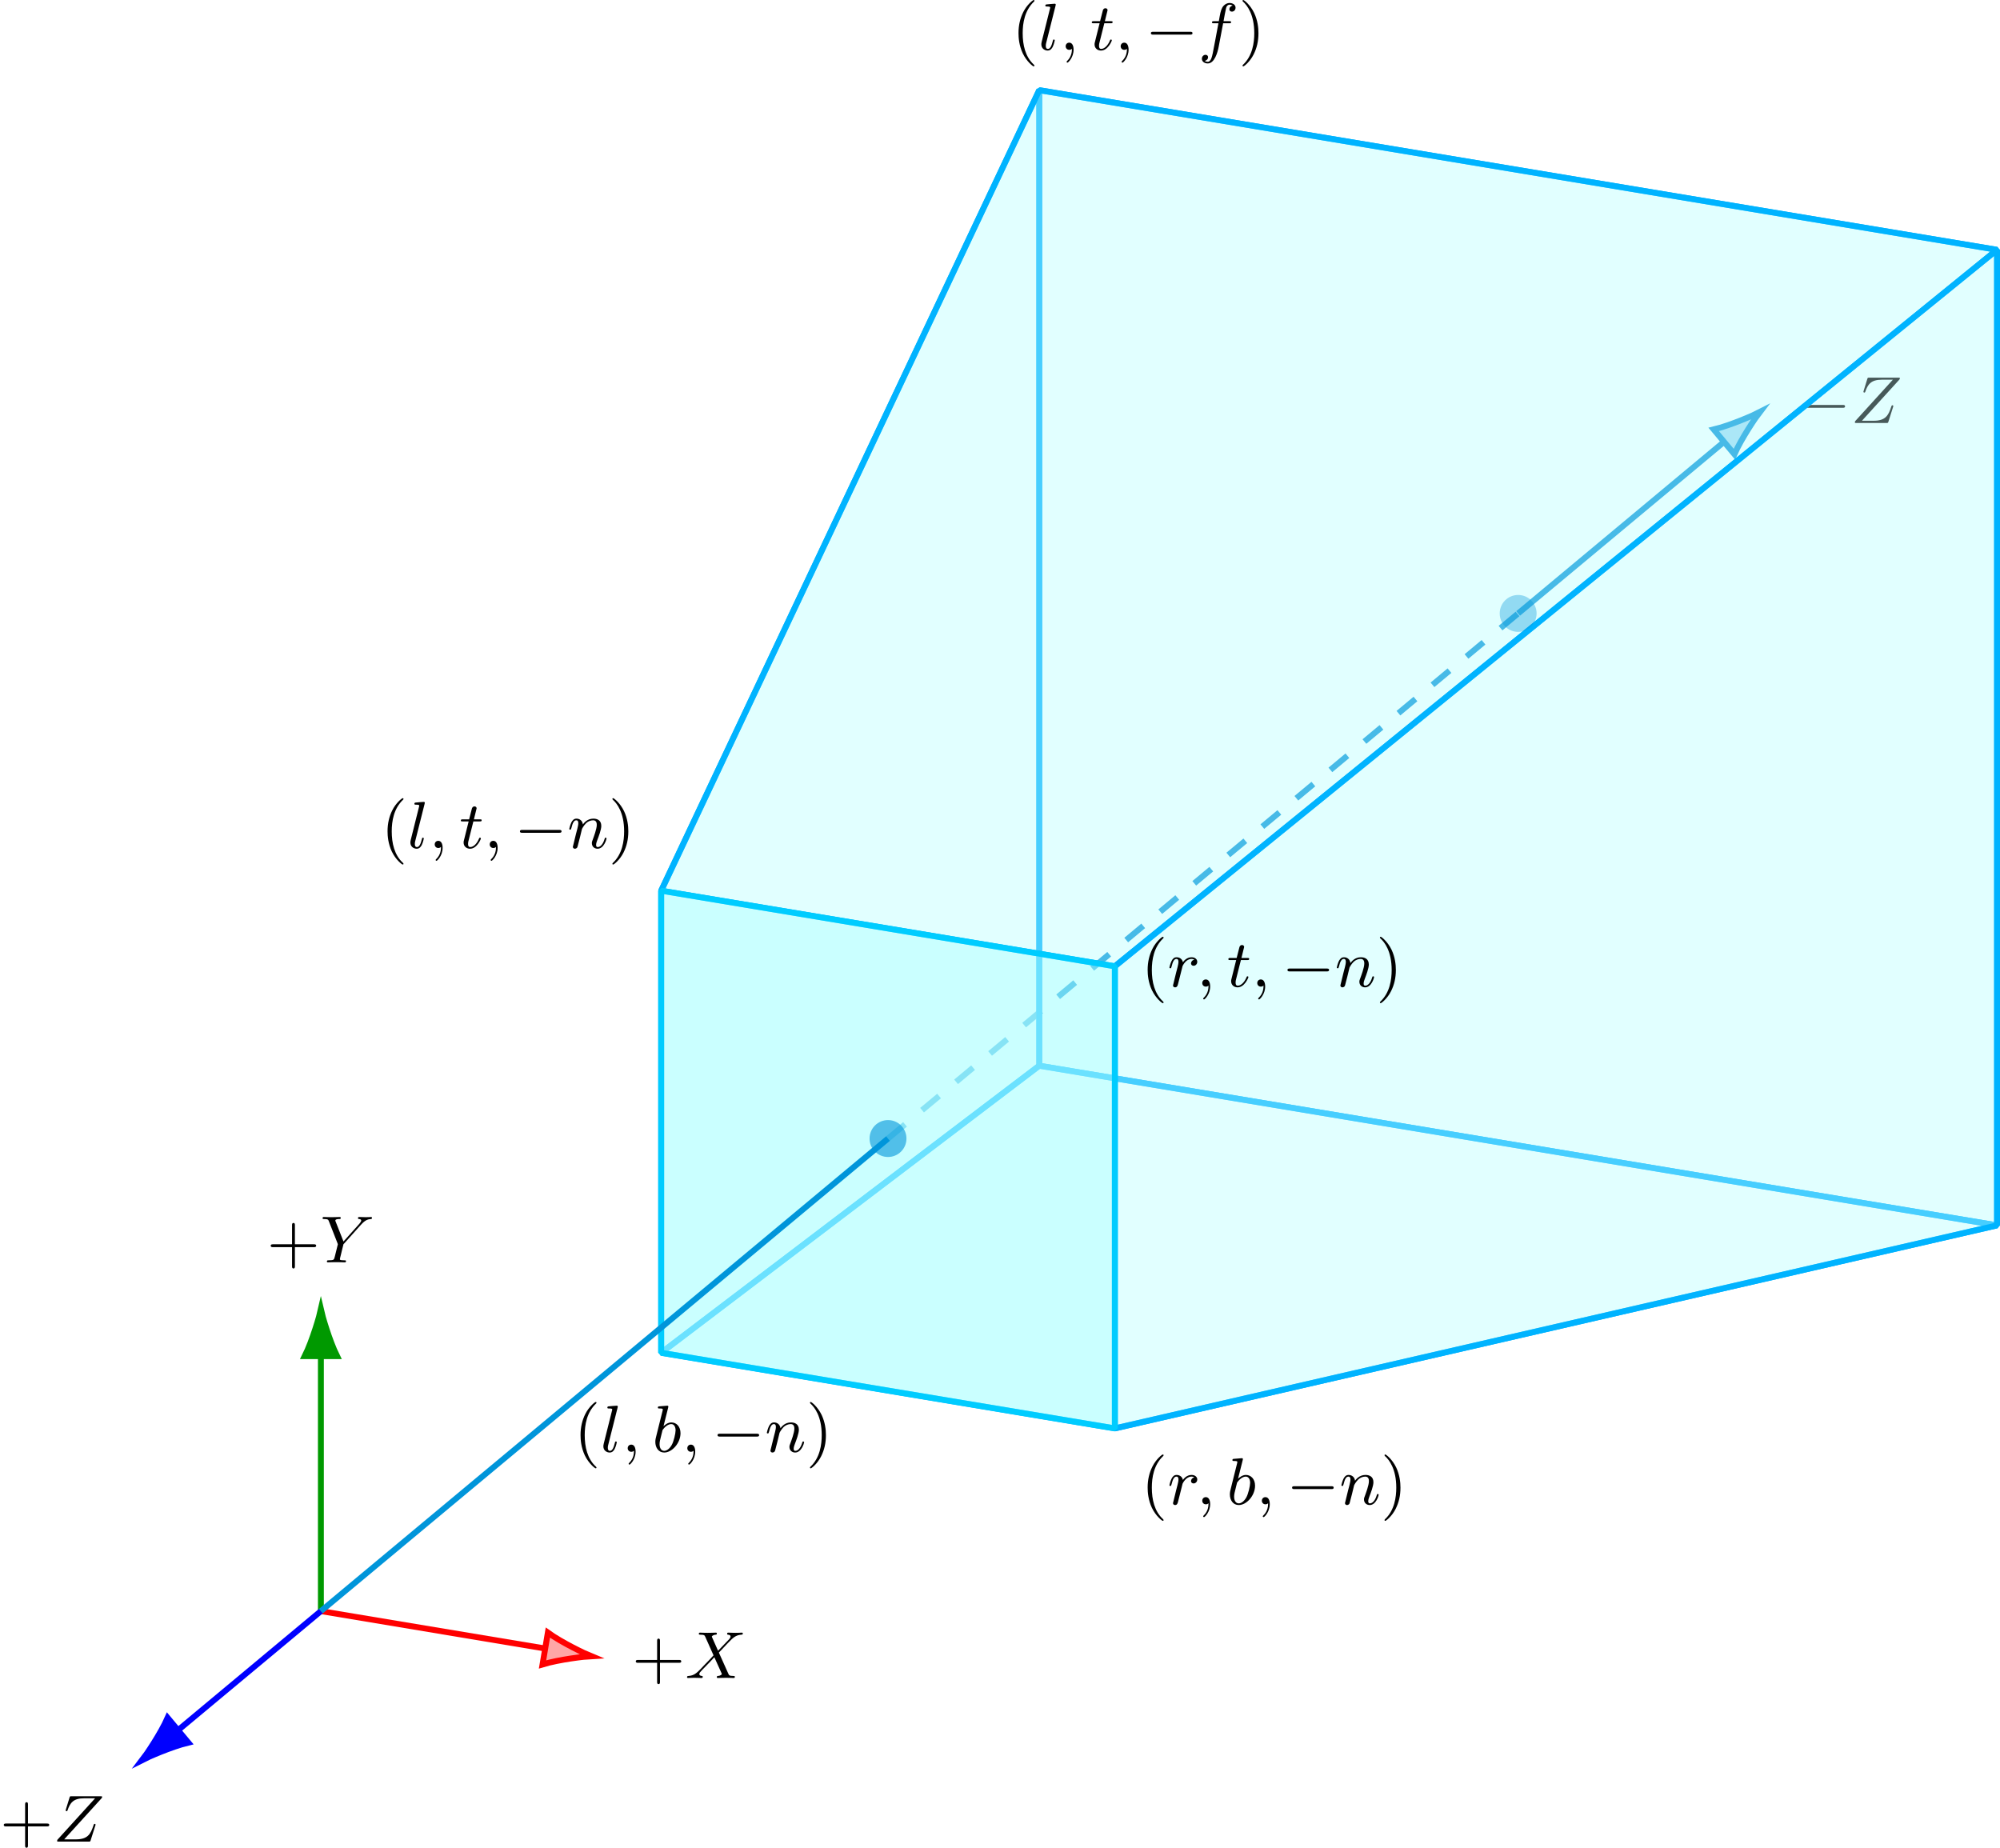
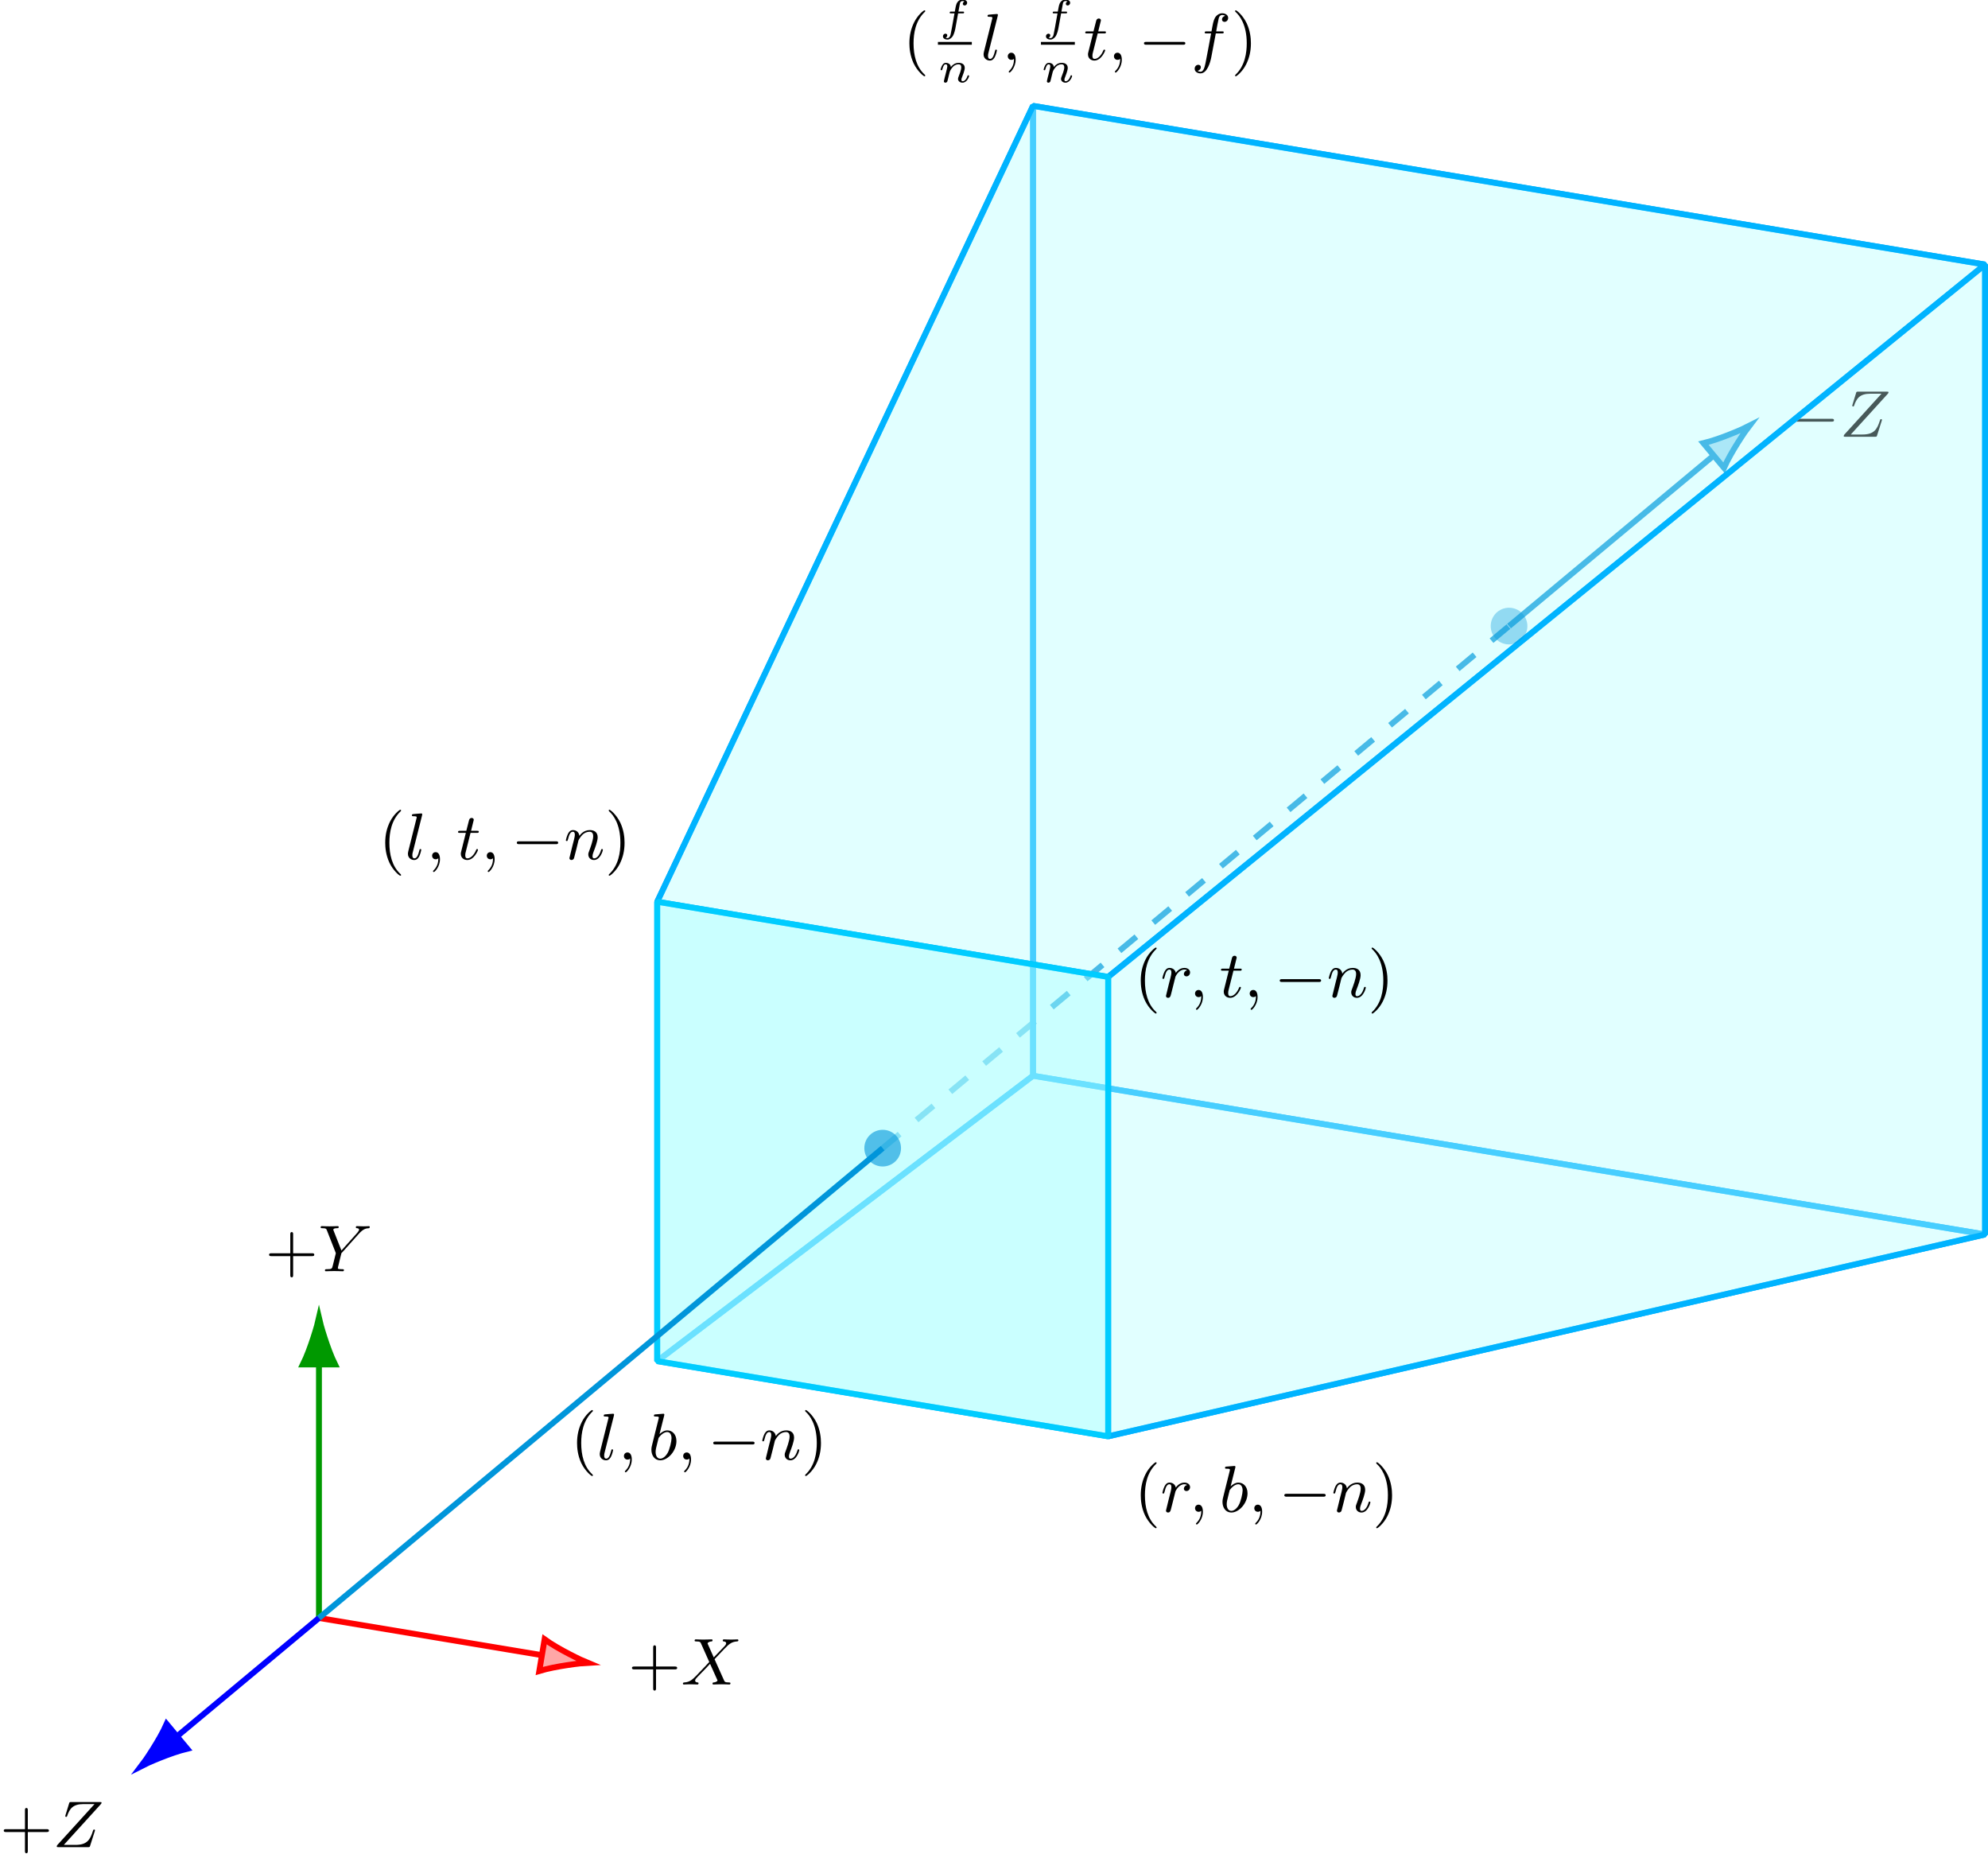
- <svg xmlns="http://www.w3.org/2000/svg" xmlns:xlink="http://www.w3.org/1999/xlink" version="1.1" width="269.915pt" height="249.37pt" viewBox="-48.755 -48.757 269.915 249.37">
+ <svg xmlns="http://www.w3.org/2000/svg" xmlns:xlink="http://www.w3.org/1999/xlink" version="1.1" width="269.915pt" height="251.569pt" viewBox="-48.755 -48.757 269.915 251.569">
  <defs>
    <path id="g0-0" d="M6.052-2.053C6.214-2.053 6.384-2.053 6.384-2.251C6.384-2.439 6.205-2.439 6.052-2.439H1.103C.95-2.439 .771-2.439 .771-2.251C.771-2.053 .941-2.053 1.103-2.053H6.052Z" />
-     <path id="g1-59" d="M1.632-.143C1.632 .152 1.632 .888 .968 1.524C.915 1.578 .915 1.587 .915 1.623C.915 1.686 .977 1.731 1.031 1.731C1.13 1.731 1.856 1.031 1.856-.018C1.856-.574 1.659-.968 1.273-.968C.968-.968 .789-.735 .789-.484S.968 0 1.273 0C1.408 0 1.542-.045 1.632-.143Z" />
-     <path id="g1-88" d="M4.555-3.434C4.779-3.649 5.299-4.223 5.514-4.447C5.604-4.537 5.828-4.77 5.918-4.869C6.474-5.434 6.832-5.792 7.586-5.846C7.693-5.855 7.792-5.864 7.792-6.007C7.792-6.043 7.765-6.124 7.666-6.124C7.612-6.124 7.308-6.106 7.254-6.106C7.173-6.097 6.967-6.097 6.823-6.097C6.662-6.097 6.492-6.106 6.33-6.106S5.99-6.124 5.837-6.124C5.783-6.124 5.667-6.124 5.667-5.963C5.667-5.855 5.774-5.846 5.792-5.846C5.864-5.837 6.133-5.819 6.133-5.586C6.133-5.434 5.927-5.218 5.918-5.209L4.447-3.676L3.649-5.469C3.604-5.559 3.604-5.577 3.604-5.586C3.604-5.631 3.748-5.819 4.133-5.846C4.178-5.846 4.286-5.855 4.286-6.007C4.286-6.088 4.223-6.124 4.151-6.124C3.972-6.124 3.766-6.106 3.587-6.106S3.228-6.097 3.04-6.097C2.744-6.097 2.726-6.097 2.511-6.106L2.017-6.124C1.982-6.124 1.847-6.124 1.847-5.963C1.847-5.846 1.955-5.846 2.062-5.846C2.591-5.846 2.636-5.747 2.717-5.568L3.784-3.174C3.784-3.165 3.838-3.067 3.838-3.058C3.838-3.031 2.681-1.829 2.546-1.695C2.448-1.596 2.215-1.336 2.116-1.237C1.569-.69 1.219-.332 .466-.278C.359-.269 .26-.26 .26-.117C.26-.063 .296 0 .386 0C.439 0 .744-.018 .798-.018C.879-.027 1.085-.027 1.228-.027C1.39-.027 1.56-.018 1.722-.018S2.053 0 2.206 0C2.251 0 2.385 0 2.385-.161C2.385-.269 2.277-.278 2.26-.278C2.188-.287 1.919-.305 1.919-.538C1.919-.681 2.026-.798 2.304-1.094L2.995-1.802L3.479-2.304C3.64-2.475 3.873-2.717 3.945-2.806L4.914-.655C4.958-.565 4.958-.547 4.958-.538C4.958-.493 4.815-.305 4.429-.278C4.385-.278 4.277-.269 4.277-.117C4.277-.036 4.34 0 4.411 0C4.591 0 4.797-.018 4.976-.018S5.335-.027 5.523-.027C5.819-.027 5.837-.027 6.052-.018L6.545 0C6.581 0 6.716 0 6.716-.161C6.716-.278 6.608-.278 6.501-.278C5.972-.278 5.927-.377 5.846-.556L4.555-3.434Z" />
-     <path id="g1-89" d="M5.514-5.066C6.16-5.792 6.528-5.819 6.904-5.846C6.976-5.855 7.012-5.936 7.012-6.007S6.958-6.124 6.895-6.124C6.877-6.124 6.608-6.097 6.16-6.097C5.873-6.097 5.559-6.124 5.281-6.124C5.236-6.124 5.12-6.124 5.12-5.963C5.12-5.855 5.218-5.846 5.272-5.846C5.461-5.828 5.559-5.765 5.559-5.649C5.559-5.487 5.308-5.218 5.299-5.2L3.165-2.815L2.116-5.478C2.062-5.604 2.062-5.622 2.062-5.64C2.062-5.846 2.493-5.846 2.573-5.846C2.69-5.846 2.798-5.846 2.798-6.007C2.798-6.097 2.717-6.124 2.654-6.124C2.475-6.124 2.268-6.106 2.089-6.106C1.901-6.106 1.542-6.097 1.533-6.097C1.237-6.097 1.219-6.097 1.004-6.106C.861-6.115 .655-6.124 .511-6.124C.466-6.124 .341-6.124 .341-5.963C.341-5.846 .439-5.846 .547-5.846C1.076-5.846 1.112-5.756 1.193-5.55L2.358-2.582C2.403-2.466 2.403-2.448 2.403-2.439C2.403-2.403 2.044-.968 2-.807C1.883-.323 1.874-.287 1.166-.278C1.022-.278 .924-.278 .924-.117C.924-.036 .986 0 1.058 0C1.201 0 1.47-.009 1.623-.018C1.811-.027 1.829-.027 2.179-.027C2.466-.027 2.484-.027 2.753-.018C2.932-.009 3.156 0 3.327 0C3.389 0 3.506 0 3.506-.161C3.506-.278 3.416-.278 3.228-.278C3.192-.278 3.031-.278 2.887-.296C2.69-.323 2.681-.359 2.681-.439C2.681-.502 2.753-.789 2.798-.959L2.95-1.596C3.075-2.053 3.075-2.071 3.165-2.457C3.192-2.484 3.21-2.493 3.264-2.555L5.514-5.066Z" />
-     <path id="g1-90" d="M6.501-5.81C6.563-5.882 6.617-5.936 6.617-6.034C6.617-6.124 6.554-6.124 6.384-6.124H2.502C2.277-6.124 2.268-6.115 2.215-5.936L1.739-4.394C1.713-4.313 1.695-4.259 1.695-4.223C1.695-4.151 1.748-4.107 1.82-4.107C1.883-4.107 1.919-4.142 1.937-4.196C2.277-5.209 2.717-5.846 4.169-5.846H5.667L.574-.242C.565-.206 .538-.134 .538-.099C.538 0 .592 0 .771 0H4.779C5.003 0 5.012-.009 5.066-.179L5.694-2.152C5.694-2.161 5.73-2.268 5.73-2.277C5.73-2.313 5.712-2.394 5.613-2.394S5.496-2.349 5.443-2.179C5.066-1.013 4.663-.305 3.075-.305H1.497L6.501-5.81Z" />
-     <path id="g1-98" d="M2.143-5.918C2.179-6.043 2.179-6.061 2.179-6.097C2.179-6.178 2.125-6.223 2.044-6.223C1.919-6.223 1.13-6.151 .95-6.133C.861-6.124 .762-6.115 .762-5.963C.762-5.846 .861-5.846 1.004-5.846C1.426-5.846 1.426-5.783 1.426-5.703C1.426-5.649 1.426-5.631 1.363-5.389L.888-3.497C.762-2.995 .646-2.537 .547-2.116C.484-1.892 .421-1.623 .421-1.336C.421-.565 .852 .099 1.623 .099C2.672 .099 3.82-1.166 3.82-2.511C3.82-3.425 3.255-3.963 2.582-3.963C2.125-3.963 1.731-3.649 1.524-3.452L2.143-5.918ZM1.399-2.941C1.65-3.3 2.107-3.739 2.564-3.739C2.986-3.739 3.156-3.318 3.156-2.896C3.156-2.493 2.905-1.381 2.627-.906C2.295-.332 1.901-.126 1.623-.126C1.175-.126 .995-.574 .995-1.031C.995-1.345 1.058-1.587 1.264-2.403L1.399-2.941Z" />
-     <path id="g1-102" d="M3.353-3.587H4.16C4.34-3.587 4.429-3.587 4.429-3.748C4.429-3.865 4.34-3.865 4.169-3.865H3.407C3.506-4.402 3.631-5.138 3.748-5.622C3.829-5.972 4.044-6.097 4.223-6.097C4.277-6.097 4.483-6.079 4.636-5.972C4.456-5.936 4.196-5.774 4.196-5.478C4.196-5.254 4.367-5.156 4.537-5.156C4.779-5.156 5.03-5.353 5.03-5.694C5.03-6.097 4.636-6.321 4.214-6.321C3.811-6.321 3.407-6.034 3.219-5.667C3.022-5.281 2.959-4.932 2.771-3.865H2.125C1.955-3.865 1.847-3.865 1.847-3.703C1.847-3.587 1.946-3.587 2.107-3.587H2.717C2.466-2.286 2.152-.493 1.955 .439C1.847 .933 1.704 1.614 1.273 1.614C1.139 1.614 .959 1.56 .87 1.488C1.094 1.453 1.318 1.264 1.318 .995C1.318 .771 1.148 .672 .977 .672C.735 .672 .484 .87 .484 1.21C.484 1.623 .897 1.838 1.273 1.838C2.188 1.838 2.609 .35 2.753-.421L3.353-3.587Z" />
-     <path id="g1-108" d="M2.313-5.918C2.349-6.043 2.349-6.061 2.349-6.097C2.349-6.178 2.295-6.223 2.215-6.223C2.062-6.223 1.318-6.151 1.121-6.133C1.049-6.124 .941-6.115 .941-5.963C.941-5.846 1.04-5.846 1.175-5.846C1.596-5.846 1.596-5.774 1.596-5.703C1.596-5.667 1.596-5.649 1.551-5.487L.448-1.076C.403-.897 .403-.771 .403-.735C.403-.17 .861 .099 1.255 .099C1.659 .099 1.847-.224 1.946-.421C2.107-.744 2.215-1.255 2.215-1.282C2.215-1.327 2.188-1.39 2.098-1.39C1.991-1.39 1.982-1.345 1.946-1.175C1.793-.565 1.614-.126 1.282-.126C1.103-.126 1.004-.251 1.004-.538C1.004-.726 1.022-.789 1.058-.933L2.313-5.918Z" />
-     <path id="g1-110" d="M1.695-1.408C1.793-1.829 1.964-2.484 1.973-2.555C1.991-2.609 2.215-3.04 2.537-3.353C2.798-3.596 3.138-3.739 3.488-3.739C3.972-3.739 3.972-3.264 3.972-3.111C3.972-2.564 3.551-1.47 3.452-1.193C3.344-.915 3.309-.825 3.309-.655C3.309-.17 3.676 .099 4.08 .099C4.94 .099 5.29-1.184 5.29-1.282C5.29-1.327 5.263-1.39 5.174-1.39C5.075-1.39 5.066-1.345 5.03-1.228C4.806-.466 4.429-.126 4.107-.126C4.044-.126 3.882-.126 3.882-.412C3.882-.637 3.972-.87 4.044-1.067C4.223-1.524 4.582-2.475 4.582-2.977C4.582-3.775 3.99-3.963 3.515-3.963C2.681-3.963 2.242-3.371 2.098-3.183C2.044-3.667 1.677-3.963 1.228-3.963C.852-3.963 .664-3.685 .538-3.443C.386-3.129 .26-2.618 .26-2.582C.26-2.502 .323-2.475 .386-2.475C.484-2.475 .502-2.52 .547-2.699C.717-3.407 .906-3.739 1.21-3.739C1.479-3.739 1.479-3.452 1.479-3.318C1.479-3.129 1.408-2.851 1.354-2.618C1.291-2.385 1.201-2 1.166-1.892L.807-.421C.744-.206 .744-.188 .744-.161C.744-.045 .825 .099 1.022 .099C1.148 .099 1.282 .018 1.345-.09C1.372-.143 1.444-.43 1.488-.61L1.695-1.408Z" />
-     <path id="g1-114" d="M3.622-3.631C3.327-3.578 3.174-3.327 3.174-3.138C3.174-2.968 3.3-2.815 3.524-2.815C3.766-2.815 4.017-3.022 4.017-3.353C4.017-3.703 3.694-3.963 3.255-3.963C2.582-3.963 2.206-3.461 2.08-3.291C1.973-3.784 1.569-3.963 1.228-3.963C.906-3.963 .699-3.766 .547-3.452C.377-3.129 .26-2.618 .26-2.582C.26-2.502 .323-2.475 .386-2.475C.484-2.475 .502-2.52 .547-2.699C.717-3.407 .906-3.739 1.21-3.739C1.479-3.739 1.479-3.452 1.479-3.318C1.479-3.129 1.408-2.851 1.354-2.618C1.291-2.385 1.201-2 1.166-1.892L.807-.421C.744-.206 .744-.188 .744-.161C.744-.045 .825 .099 1.022 .099C1.309 .099 1.372-.143 1.435-.403C1.542-.789 1.542-.807 1.632-1.175C1.964-2.52 2.017-2.735 2.035-2.78C2.089-2.887 2.502-3.739 3.246-3.739C3.452-3.739 3.578-3.667 3.622-3.631Z" />
-     <path id="g1-116" d="M1.91-3.587H2.762C2.923-3.587 3.031-3.587 3.031-3.748C3.031-3.865 2.941-3.865 2.78-3.865H1.982L2.349-5.353C2.349-5.496 2.233-5.613 2.071-5.613C1.784-5.613 1.713-5.353 1.695-5.263L1.336-3.865H.493C.323-3.865 .215-3.865 .215-3.703C.215-3.587 .314-3.587 .475-3.587H1.273L.664-1.148C.592-.879 .592-.861 .592-.735C.592-.206 .995 .099 1.462 .099C2.394 .099 2.923-1.193 2.923-1.282C2.923-1.327 2.896-1.39 2.806-1.39S2.708-1.363 2.645-1.21C2.367-.565 1.919-.126 1.479-.126C1.3-.126 1.193-.242 1.193-.538C1.193-.735 1.219-.843 1.255-.977L1.91-3.587Z" />
-     <path id="g2-40" d="M3.058 2.134C3.058 2.089 3.031 2.062 2.977 2C1.82 .941 1.47-.672 1.47-2.242C1.47-3.631 1.739-5.317 3.004-6.519C3.04-6.554 3.058-6.581 3.058-6.626C3.058-6.689 3.013-6.725 2.95-6.725C2.842-6.725 2.035-6.079 1.551-5.102C1.121-4.241 .906-3.318 .906-2.251C.906-1.605 .986-.583 1.479 .475C2.008 1.578 2.842 2.233 2.95 2.233C3.013 2.233 3.058 2.197 3.058 2.134Z" />
-     <path id="g2-41" d="M2.672-2.251C2.672-2.986 2.564-3.972 2.098-4.967C1.569-6.07 .735-6.725 .628-6.725C.538-6.725 .52-6.653 .52-6.626C.52-6.581 .538-6.554 .601-6.492C1.121-6.025 2.107-4.806 2.107-2.251C2.107-.968 1.874 .816 .574 2.026C.556 2.053 .52 2.089 .52 2.134C.52 2.161 .538 2.233 .628 2.233C.735 2.233 1.542 1.587 2.026 .61C2.457-.251 2.672-1.175 2.672-2.251Z" />
-     <path id="g2-43" d="M6.33-2.053C6.456-2.053 6.644-2.053 6.644-2.242C6.644-2.439 6.474-2.439 6.33-2.439H3.775V-5.003C3.775-5.147 3.775-5.317 3.578-5.317C3.389-5.317 3.389-5.129 3.389-5.003V-2.439H.825C.699-2.439 .511-2.439 .511-2.251C.511-2.053 .681-2.053 .825-2.053H3.389V.511C3.389 .655 3.389 .825 3.587 .825C3.775 .825 3.775 .637 3.775 .511V-2.053H6.33Z" />
+     <path id="g1-102" d="M2.576-2.337H3.186C3.306-2.337 3.389-2.337 3.389-2.487C3.389-2.576 3.312-2.576 3.204-2.576H2.618C2.798-3.557 2.798-3.569 2.821-3.676C2.851-3.808 2.863-3.862 2.953-3.933C3.025-3.987 3.078-4.011 3.168-4.011C3.264-4.011 3.359-3.999 3.443-3.957C3.324-3.909 3.216-3.778 3.216-3.634C3.216-3.509 3.318-3.407 3.461-3.407C3.616-3.407 3.802-3.539 3.802-3.772C3.802-4.101 3.431-4.208 3.168-4.208C2.899-4.208 2.493-4.083 2.313-3.485C2.266-3.335 2.248-3.216 2.206-3.001C2.176-2.827 2.164-2.75 2.128-2.576H1.638C1.518-2.576 1.435-2.576 1.435-2.427C1.435-2.337 1.512-2.337 1.62-2.337H2.086C1.853-.998 1.769-.538 1.745-.43C1.56 .598 1.53 .658 1.476 .759C1.393 .903 1.291 1.022 1.142 1.022C1.106 1.022 .974 1.01 .879 .968C.998 .921 1.106 .789 1.106 .646C1.106 .52 1.004 .418 .861 .418C.705 .418 .52 .55 .52 .783C.52 1.118 .897 1.219 1.136 1.219C1.465 1.219 1.698 .95 1.805 .819C2.068 .466 2.194-.245 2.206-.299L2.576-2.337Z" />
+     <path id="g1-110" d="M1.751-2.068C1.722-2.523 1.303-2.636 1.076-2.636S.693-2.499 .586-2.307C.436-2.062 .365-1.745 .365-1.722C.365-1.656 .418-1.632 .472-1.632C.568-1.632 .574-1.674 .604-1.769C.723-2.248 .867-2.439 1.058-2.439C1.273-2.439 1.273-2.194 1.273-2.134C1.273-2.038 1.213-1.799 1.172-1.632C1.13-1.47 1.07-1.225 1.04-1.094C.998-.944 .962-.789 .921-.64C.879-.472 .807-.173 .807-.137C.807-.006 .909 .06 1.016 .06S1.225-.012 1.273-.102C1.285-.137 1.339-.347 1.369-.466L1.5-1.004C1.542-1.16 1.566-1.267 1.602-1.405C1.656-1.608 1.865-1.925 2.086-2.146C2.206-2.26 2.463-2.439 2.786-2.439C3.168-2.439 3.168-2.134 3.168-2.02C3.168-1.668 2.911-1.028 2.803-.759C2.768-.658 2.726-.562 2.726-.46C2.726-.155 3.001 .06 3.33 .06C3.933 .06 4.232-.729 4.232-.861C4.232-.873 4.226-.944 4.119-.944C4.035-.944 4.029-.915 3.993-.801C3.897-.484 3.652-.137 3.347-.137C3.234-.137 3.186-.227 3.186-.353C3.186-.472 3.228-.574 3.282-.699C3.371-.933 3.64-1.608 3.64-1.943C3.64-2.433 3.27-2.636 2.815-2.636C2.517-2.636 2.134-2.54 1.751-2.068Z" />
+     <path id="g2-59" d="M1.632-.143C1.632 .152 1.632 .888 .968 1.524C.915 1.578 .915 1.587 .915 1.623C.915 1.686 .977 1.731 1.031 1.731C1.13 1.731 1.856 1.031 1.856-.018C1.856-.574 1.659-.968 1.273-.968C.968-.968 .789-.735 .789-.484S.968 0 1.273 0C1.408 0 1.542-.045 1.632-.143Z" />
+     <path id="g2-88" d="M4.555-3.434C4.779-3.649 5.299-4.223 5.514-4.447C5.604-4.537 5.828-4.77 5.918-4.869C6.474-5.434 6.832-5.792 7.586-5.846C7.693-5.855 7.792-5.864 7.792-6.007C7.792-6.043 7.765-6.124 7.666-6.124C7.612-6.124 7.308-6.106 7.254-6.106C7.173-6.097 6.967-6.097 6.823-6.097C6.662-6.097 6.492-6.106 6.33-6.106S5.99-6.124 5.837-6.124C5.783-6.124 5.667-6.124 5.667-5.963C5.667-5.855 5.774-5.846 5.792-5.846C5.864-5.837 6.133-5.819 6.133-5.586C6.133-5.434 5.927-5.218 5.918-5.209L4.447-3.676L3.649-5.469C3.604-5.559 3.604-5.577 3.604-5.586C3.604-5.631 3.748-5.819 4.133-5.846C4.178-5.846 4.286-5.855 4.286-6.007C4.286-6.088 4.223-6.124 4.151-6.124C3.972-6.124 3.766-6.106 3.587-6.106S3.228-6.097 3.04-6.097C2.744-6.097 2.726-6.097 2.511-6.106L2.017-6.124C1.982-6.124 1.847-6.124 1.847-5.963C1.847-5.846 1.955-5.846 2.062-5.846C2.591-5.846 2.636-5.747 2.717-5.568L3.784-3.174C3.784-3.165 3.838-3.067 3.838-3.058C3.838-3.031 2.681-1.829 2.546-1.695C2.448-1.596 2.215-1.336 2.116-1.237C1.569-.69 1.219-.332 .466-.278C.359-.269 .26-.26 .26-.117C.26-.063 .296 0 .386 0C.439 0 .744-.018 .798-.018C.879-.027 1.085-.027 1.228-.027C1.39-.027 1.56-.018 1.722-.018S2.053 0 2.206 0C2.251 0 2.385 0 2.385-.161C2.385-.269 2.277-.278 2.26-.278C2.188-.287 1.919-.305 1.919-.538C1.919-.681 2.026-.798 2.304-1.094L2.995-1.802L3.479-2.304C3.64-2.475 3.873-2.717 3.945-2.806L4.914-.655C4.958-.565 4.958-.547 4.958-.538C4.958-.493 4.815-.305 4.429-.278C4.385-.278 4.277-.269 4.277-.117C4.277-.036 4.34 0 4.411 0C4.591 0 4.797-.018 4.976-.018S5.335-.027 5.523-.027C5.819-.027 5.837-.027 6.052-.018L6.545 0C6.581 0 6.716 0 6.716-.161C6.716-.278 6.608-.278 6.501-.278C5.972-.278 5.927-.377 5.846-.556L4.555-3.434Z" />
+     <path id="g2-89" d="M5.514-5.066C6.16-5.792 6.528-5.819 6.904-5.846C6.976-5.855 7.012-5.936 7.012-6.007S6.958-6.124 6.895-6.124C6.877-6.124 6.608-6.097 6.16-6.097C5.873-6.097 5.559-6.124 5.281-6.124C5.236-6.124 5.12-6.124 5.12-5.963C5.12-5.855 5.218-5.846 5.272-5.846C5.461-5.828 5.559-5.765 5.559-5.649C5.559-5.487 5.308-5.218 5.299-5.2L3.165-2.815L2.116-5.478C2.062-5.604 2.062-5.622 2.062-5.64C2.062-5.846 2.493-5.846 2.573-5.846C2.69-5.846 2.798-5.846 2.798-6.007C2.798-6.097 2.717-6.124 2.654-6.124C2.475-6.124 2.268-6.106 2.089-6.106C1.901-6.106 1.542-6.097 1.533-6.097C1.237-6.097 1.219-6.097 1.004-6.106C.861-6.115 .655-6.124 .511-6.124C.466-6.124 .341-6.124 .341-5.963C.341-5.846 .439-5.846 .547-5.846C1.076-5.846 1.112-5.756 1.193-5.55L2.358-2.582C2.403-2.466 2.403-2.448 2.403-2.439C2.403-2.403 2.044-.968 2-.807C1.883-.323 1.874-.287 1.166-.278C1.022-.278 .924-.278 .924-.117C.924-.036 .986 0 1.058 0C1.201 0 1.47-.009 1.623-.018C1.811-.027 1.829-.027 2.179-.027C2.466-.027 2.484-.027 2.753-.018C2.932-.009 3.156 0 3.327 0C3.389 0 3.506 0 3.506-.161C3.506-.278 3.416-.278 3.228-.278C3.192-.278 3.031-.278 2.887-.296C2.69-.323 2.681-.359 2.681-.439C2.681-.502 2.753-.789 2.798-.959L2.95-1.596C3.075-2.053 3.075-2.071 3.165-2.457C3.192-2.484 3.21-2.493 3.264-2.555L5.514-5.066Z" />
+     <path id="g2-90" d="M6.501-5.81C6.563-5.882 6.617-5.936 6.617-6.034C6.617-6.124 6.554-6.124 6.384-6.124H2.502C2.277-6.124 2.268-6.115 2.215-5.936L1.739-4.394C1.713-4.313 1.695-4.259 1.695-4.223C1.695-4.151 1.748-4.107 1.82-4.107C1.883-4.107 1.919-4.142 1.937-4.196C2.277-5.209 2.717-5.846 4.169-5.846H5.667L.574-.242C.565-.206 .538-.134 .538-.099C.538 0 .592 0 .771 0H4.779C5.003 0 5.012-.009 5.066-.179L5.694-2.152C5.694-2.161 5.73-2.268 5.73-2.277C5.73-2.313 5.712-2.394 5.613-2.394S5.496-2.349 5.443-2.179C5.066-1.013 4.663-.305 3.075-.305H1.497L6.501-5.81Z" />
+     <path id="g2-98" d="M2.143-5.918C2.179-6.043 2.179-6.061 2.179-6.097C2.179-6.178 2.125-6.223 2.044-6.223C1.919-6.223 1.13-6.151 .95-6.133C.861-6.124 .762-6.115 .762-5.963C.762-5.846 .861-5.846 1.004-5.846C1.426-5.846 1.426-5.783 1.426-5.703C1.426-5.649 1.426-5.631 1.363-5.389L.888-3.497C.762-2.995 .646-2.537 .547-2.116C.484-1.892 .421-1.623 .421-1.336C.421-.565 .852 .099 1.623 .099C2.672 .099 3.82-1.166 3.82-2.511C3.82-3.425 3.255-3.963 2.582-3.963C2.125-3.963 1.731-3.649 1.524-3.452L2.143-5.918ZM1.399-2.941C1.65-3.3 2.107-3.739 2.564-3.739C2.986-3.739 3.156-3.318 3.156-2.896C3.156-2.493 2.905-1.381 2.627-.906C2.295-.332 1.901-.126 1.623-.126C1.175-.126 .995-.574 .995-1.031C.995-1.345 1.058-1.587 1.264-2.403L1.399-2.941Z" />
+     <path id="g2-102" d="M3.353-3.587H4.16C4.34-3.587 4.429-3.587 4.429-3.748C4.429-3.865 4.34-3.865 4.169-3.865H3.407C3.506-4.402 3.631-5.138 3.748-5.622C3.829-5.972 4.044-6.097 4.223-6.097C4.277-6.097 4.483-6.079 4.636-5.972C4.456-5.936 4.196-5.774 4.196-5.478C4.196-5.254 4.367-5.156 4.537-5.156C4.779-5.156 5.03-5.353 5.03-5.694C5.03-6.097 4.636-6.321 4.214-6.321C3.811-6.321 3.407-6.034 3.219-5.667C3.022-5.281 2.959-4.932 2.771-3.865H2.125C1.955-3.865 1.847-3.865 1.847-3.703C1.847-3.587 1.946-3.587 2.107-3.587H2.717C2.466-2.286 2.152-.493 1.955 .439C1.847 .933 1.704 1.614 1.273 1.614C1.139 1.614 .959 1.56 .87 1.488C1.094 1.453 1.318 1.264 1.318 .995C1.318 .771 1.148 .672 .977 .672C.735 .672 .484 .87 .484 1.21C.484 1.623 .897 1.838 1.273 1.838C2.188 1.838 2.609 .35 2.753-.421L3.353-3.587Z" />
+     <path id="g2-108" d="M2.313-5.918C2.349-6.043 2.349-6.061 2.349-6.097C2.349-6.178 2.295-6.223 2.215-6.223C2.062-6.223 1.318-6.151 1.121-6.133C1.049-6.124 .941-6.115 .941-5.963C.941-5.846 1.04-5.846 1.175-5.846C1.596-5.846 1.596-5.774 1.596-5.703C1.596-5.667 1.596-5.649 1.551-5.487L.448-1.076C.403-.897 .403-.771 .403-.735C.403-.17 .861 .099 1.255 .099C1.659 .099 1.847-.224 1.946-.421C2.107-.744 2.215-1.255 2.215-1.282C2.215-1.327 2.188-1.39 2.098-1.39C1.991-1.39 1.982-1.345 1.946-1.175C1.793-.565 1.614-.126 1.282-.126C1.103-.126 1.004-.251 1.004-.538C1.004-.726 1.022-.789 1.058-.933L2.313-5.918Z" />
+     <path id="g2-110" d="M1.695-1.408C1.793-1.829 1.964-2.484 1.973-2.555C1.991-2.609 2.215-3.04 2.537-3.353C2.798-3.596 3.138-3.739 3.488-3.739C3.972-3.739 3.972-3.264 3.972-3.111C3.972-2.564 3.551-1.47 3.452-1.193C3.344-.915 3.309-.825 3.309-.655C3.309-.17 3.676 .099 4.08 .099C4.94 .099 5.29-1.184 5.29-1.282C5.29-1.327 5.263-1.39 5.174-1.39C5.075-1.39 5.066-1.345 5.03-1.228C4.806-.466 4.429-.126 4.107-.126C4.044-.126 3.882-.126 3.882-.412C3.882-.637 3.972-.87 4.044-1.067C4.223-1.524 4.582-2.475 4.582-2.977C4.582-3.775 3.99-3.963 3.515-3.963C2.681-3.963 2.242-3.371 2.098-3.183C2.044-3.667 1.677-3.963 1.228-3.963C.852-3.963 .664-3.685 .538-3.443C.386-3.129 .26-2.618 .26-2.582C.26-2.502 .323-2.475 .386-2.475C.484-2.475 .502-2.52 .547-2.699C.717-3.407 .906-3.739 1.21-3.739C1.479-3.739 1.479-3.452 1.479-3.318C1.479-3.129 1.408-2.851 1.354-2.618C1.291-2.385 1.201-2 1.166-1.892L.807-.421C.744-.206 .744-.188 .744-.161C.744-.045 .825 .099 1.022 .099C1.148 .099 1.282 .018 1.345-.09C1.372-.143 1.444-.43 1.488-.61L1.695-1.408Z" />
+     <path id="g2-114" d="M3.622-3.631C3.327-3.578 3.174-3.327 3.174-3.138C3.174-2.968 3.3-2.815 3.524-2.815C3.766-2.815 4.017-3.022 4.017-3.353C4.017-3.703 3.694-3.963 3.255-3.963C2.582-3.963 2.206-3.461 2.08-3.291C1.973-3.784 1.569-3.963 1.228-3.963C.906-3.963 .699-3.766 .547-3.452C.377-3.129 .26-2.618 .26-2.582C.26-2.502 .323-2.475 .386-2.475C.484-2.475 .502-2.52 .547-2.699C.717-3.407 .906-3.739 1.21-3.739C1.479-3.739 1.479-3.452 1.479-3.318C1.479-3.129 1.408-2.851 1.354-2.618C1.291-2.385 1.201-2 1.166-1.892L.807-.421C.744-.206 .744-.188 .744-.161C.744-.045 .825 .099 1.022 .099C1.309 .099 1.372-.143 1.435-.403C1.542-.789 1.542-.807 1.632-1.175C1.964-2.52 2.017-2.735 2.035-2.78C2.089-2.887 2.502-3.739 3.246-3.739C3.452-3.739 3.578-3.667 3.622-3.631Z" />
+     <path id="g2-116" d="M1.91-3.587H2.762C2.923-3.587 3.031-3.587 3.031-3.748C3.031-3.865 2.941-3.865 2.78-3.865H1.982L2.349-5.353C2.349-5.496 2.233-5.613 2.071-5.613C1.784-5.613 1.713-5.353 1.695-5.263L1.336-3.865H.493C.323-3.865 .215-3.865 .215-3.703C.215-3.587 .314-3.587 .475-3.587H1.273L.664-1.148C.592-.879 .592-.861 .592-.735C.592-.206 .995 .099 1.462 .099C2.394 .099 2.923-1.193 2.923-1.282C2.923-1.327 2.896-1.39 2.806-1.39S2.708-1.363 2.645-1.21C2.367-.565 1.919-.126 1.479-.126C1.3-.126 1.193-.242 1.193-.538C1.193-.735 1.219-.843 1.255-.977L1.91-3.587Z" />
+     <path id="g3-40" d="M3.058 2.134C3.058 2.089 3.031 2.062 2.977 2C1.82 .941 1.47-.672 1.47-2.242C1.47-3.631 1.739-5.317 3.004-6.519C3.04-6.554 3.058-6.581 3.058-6.626C3.058-6.689 3.013-6.725 2.95-6.725C2.842-6.725 2.035-6.079 1.551-5.102C1.121-4.241 .906-3.318 .906-2.251C.906-1.605 .986-.583 1.479 .475C2.008 1.578 2.842 2.233 2.95 2.233C3.013 2.233 3.058 2.197 3.058 2.134Z" />
+     <path id="g3-41" d="M2.672-2.251C2.672-2.986 2.564-3.972 2.098-4.967C1.569-6.07 .735-6.725 .628-6.725C.538-6.725 .52-6.653 .52-6.626C.52-6.581 .538-6.554 .601-6.492C1.121-6.025 2.107-4.806 2.107-2.251C2.107-.968 1.874 .816 .574 2.026C.556 2.053 .52 2.089 .52 2.134C.52 2.161 .538 2.233 .628 2.233C.735 2.233 1.542 1.587 2.026 .61C2.457-.251 2.672-1.175 2.672-2.251Z" />
+     <path id="g3-43" d="M6.33-2.053C6.456-2.053 6.644-2.053 6.644-2.242C6.644-2.439 6.474-2.439 6.33-2.439H3.775V-5.003C3.775-5.147 3.775-5.317 3.578-5.317C3.389-5.317 3.389-5.129 3.389-5.003V-2.439H.825C.699-2.439 .511-2.439 .511-2.251C.511-2.053 .681-2.053 .825-2.053H3.389V.511C3.389 .655 3.389 .825 3.587 .825C3.775 .825 3.775 .637 3.775 .511V-2.053H6.33Z" />
  </defs>
  <g id="page1">
-     <path d="M91.5 95.07L220.762 116.613V-15.043L91.5-36.586Z" fill="#cff" fill-opacity=".35" />
-     <path d="M91.5 95.07L220.762 116.613V-15.043L91.5-36.586Z" stroke="#00b3ff" fill="none" stroke-width=".797" stroke-miterlimit="10" stroke-linejoin="bevel" />
-     <path d="M71.09 104.898L156.129 34.031" stroke="#0095da" fill="none" stroke-width=".797" stroke-miterlimit="10" stroke-dasharray="2.989 2.989" />
-     <path d="M156.129 34.031L183.922 10.871" stroke="#0095da" fill="none" stroke-width=".797" stroke-miterlimit="10" />
-     <path d="M188.734 6.859C188.035 7.223 184.82 8.648 182.523 9.199L185.316 12.547C186.269 10.387 188.254 7.48 188.734 6.859Z" fill="#0095da" fill-opacity=".35" />
-     <path d="M188.734 6.859C188.035 7.223 184.82 8.648 182.523 9.199L185.316 12.547C186.269 10.387 188.254 7.48 188.734 6.859Z" stroke="#0095da" fill="none" stroke-width=".797" stroke-miterlimit="10" />
+     <path d="M91.5 97.269L220.762 118.812V-12.844L91.5-34.387Z" fill="#cff" fill-opacity=".35" />
+     <path d="M91.5 97.269L220.762 118.812V-12.844L91.5-34.387Z" stroke="#00b3ff" fill="none" stroke-width=".797" stroke-miterlimit="10" stroke-linejoin="bevel" />
+     <path d="M71.09 107.098L156.129 36.23" stroke="#0095da" fill="none" stroke-width=".797" stroke-miterlimit="10" stroke-dasharray="2.989 2.989" />
+     <path d="M156.129 36.23L183.922 13.07" stroke="#0095da" fill="none" stroke-width=".797" stroke-miterlimit="10" />
+     <path d="M188.734 9.059C188.035 9.422 184.82 10.848 182.523 11.398L185.316 14.746C186.269 12.586 188.254 9.68 188.734 9.059Z" fill="#0095da" fill-opacity=".35" />
+     <path d="M188.734 9.059C188.035 9.422 184.82 10.848 182.523 11.398L185.316 14.746C186.269 12.586 188.254 9.68 188.734 9.059Z" stroke="#0095da" fill="none" stroke-width=".797" stroke-miterlimit="10" />
    <g transform="matrix(1 0 0 1 199.3142 -160.3456)">
-       <use x="-5.448" y="168.677" xlink:href="#g0-0" />
-       <use x="1.719" y="168.677" xlink:href="#g1-90" />
+       <use x="-5.448" y="170.876" xlink:href="#g0-0" />
+       <use x="1.719" y="170.876" xlink:href="#g2-90" />
    </g>
-     <path d="M91.5 95.07V-36.586L40.477 71.449V133.812Z" fill="#cff" fill-opacity=".35" />
-     <path d="M91.5 95.07V-36.586L40.477 71.449V133.812Z" stroke="#00b3ff" fill="none" stroke-width=".797" stroke-miterlimit="10" stroke-linejoin="bevel" />
-     <path d="M91.5 95.07L220.762 116.613L101.703 144.016L40.477 133.812Z" fill="#cff" fill-opacity=".35" />
-     <path d="M91.5 95.07L220.762 116.613L101.703 144.016L40.477 133.812Z" stroke="#00b3ff" fill="none" stroke-width=".797" stroke-miterlimit="10" stroke-linejoin="bevel" />
-     <path d="M-5.449 168.676L24.824 173.723" stroke="#f00" fill="none" stroke-width=".797" stroke-miterlimit="10" />
-     <path d="M31.008 174.753C30.277 174.457 27.098 172.953 25.184 171.574L24.465 175.871C26.727 175.187 30.219 174.792 31.008 174.753Z" fill="#f00" fill-opacity=".35" />
-     <path d="M31.008 174.753C30.277 174.457 27.098 172.953 25.184 171.574L24.465 175.871C26.727 175.187 30.219 174.792 31.008 174.753Z" stroke="#f00" fill="none" stroke-width=".797" stroke-miterlimit="10" />
+     <path d="M91.5 97.269V-34.387L40.477 73.648V136.008Z" fill="#cff" fill-opacity=".35" />
+     <path d="M91.5 97.269V-34.387L40.477 73.648V136.008Z" stroke="#00b3ff" fill="none" stroke-width=".797" stroke-miterlimit="10" stroke-linejoin="bevel" />
+     <path d="M91.5 97.269L220.762 118.812L101.703 146.215L40.477 136.008Z" fill="#cff" fill-opacity=".35" />
+     <path d="M91.5 97.269L220.762 118.812L101.703 146.215L40.477 136.008Z" stroke="#00b3ff" fill="none" stroke-width=".797" stroke-miterlimit="10" stroke-linejoin="bevel" />
+     <path d="M-5.449 170.875L24.824 175.922" stroke="#f00" fill="none" stroke-width=".797" stroke-miterlimit="10" />
+     <path d="M31.008 176.953C30.277 176.656 27.098 175.152 25.184 173.773L24.465 178.07C26.727 177.386 30.219 176.992 31.008 176.953Z" fill="#f00" fill-opacity=".35" />
+     <path d="M31.008 176.953C30.277 176.656 27.098 175.152 25.184 173.773L24.465 178.07C26.727 177.386 30.219 176.992 31.008 176.953Z" stroke="#f00" fill="none" stroke-width=".797" stroke-miterlimit="10" />
    <g transform="matrix(1 0 0 1 41.98704 9.026)">
-       <use x="-5.448" y="168.677" xlink:href="#g2-43" />
-       <use x="1.719" y="168.677" xlink:href="#g1-88" />
+       <use x="-5.448" y="170.876" xlink:href="#g3-43" />
+       <use x="1.719" y="170.876" xlink:href="#g2-88" />
    </g>
-     <path d="M-5.449 168.676V134.262" stroke="#090" fill="none" stroke-width=".797" stroke-miterlimit="10" />
-     <path d="M-5.449 127.992C-5.617 128.761-6.582 132.148-7.629 134.261H-3.27C-4.316 132.148-5.277 128.761-5.449 127.992Z" fill="#090" />
-     <path d="M-5.449 127.992C-5.617 128.761-6.582 132.148-7.629 134.261H-3.27C-4.316 132.148-5.277 128.761-5.449 127.992Z" stroke="#090" fill="none" stroke-width=".797" stroke-miterlimit="10" />
+     <path d="M-5.449 170.875V136.461" stroke="#090" fill="none" stroke-width=".797" stroke-miterlimit="10" />
+     <path d="M-5.449 130.191C-5.617 130.961-6.582 134.347-7.629 136.461H-3.27C-4.316 134.347-5.277 130.961-5.449 130.191Z" fill="#090" />
+     <path d="M-5.449 130.191C-5.617 130.961-6.582 134.347-7.629 136.461H-3.27C-4.316 134.347-5.277 130.961-5.449 130.191Z" stroke="#090" fill="none" stroke-width=".797" stroke-miterlimit="10" />
    <g transform="matrix(1 0 0 1 -7.28206 -47.069)">
-       <use x="-5.448" y="168.677" xlink:href="#g2-43" />
-       <use x="1.719" y="168.677" xlink:href="#g1-89" />
+       <use x="-5.448" y="170.876" xlink:href="#g3-43" />
+       <use x="1.719" y="170.876" xlink:href="#g2-89" />
    </g>
-     <path d="M-5.449 168.676L-24.734 184.75" stroke="#00f" fill="none" stroke-width=".797" stroke-miterlimit="10" />
-     <path d="M-29.551 188.761C-28.848 188.398-25.633 186.972-23.34 186.422L-26.129 183.074C-27.082 185.234-29.066 188.136-29.551 188.761Z" fill="#00f" />
-     <path d="M-29.551 188.761C-28.848 188.398-25.633 186.972-23.34 186.422L-26.129 183.074C-27.082 185.234-29.066 188.136-29.551 188.761Z" stroke="#00f" fill="none" stroke-width=".797" stroke-miterlimit="10" />
+     <path d="M-5.449 170.875L-24.734 186.949" stroke="#00f" fill="none" stroke-width=".797" stroke-miterlimit="10" />
+     <path d="M-29.551 190.961C-28.848 190.597-25.633 189.172-23.34 188.621L-26.129 185.273C-27.082 187.429-29.066 190.336-29.551 190.961Z" fill="#00f" />
+     <path d="M-29.551 190.961C-28.848 190.597-25.633 189.172-23.34 188.621L-26.129 185.273C-27.082 187.429-29.066 190.336-29.551 190.961Z" stroke="#00f" fill="none" stroke-width=".797" stroke-miterlimit="10" />
    <g transform="matrix(1 0 0 1 -43.30646 31.106)">
-       <use x="-5.448" y="168.677" xlink:href="#g2-43" />
-       <use x="1.719" y="168.677" xlink:href="#g1-90" />
+       <use x="-5.448" y="170.876" xlink:href="#g3-43" />
+       <use x="1.719" y="170.876" xlink:href="#g2-90" />
    </g>
-     <path d="M91.5-36.586L220.762-15.043L101.703 81.652L40.477 71.449Z" fill="#cff" fill-opacity=".35" />
-     <path d="M91.5-36.586L220.762-15.043L101.703 81.652L40.477 71.449Z" stroke="#00b3ff" fill="none" stroke-width=".797" stroke-miterlimit="10" stroke-linejoin="bevel" />
-     <path d="M220.762 116.613V-15.043L101.703 81.652V144.016Z" fill="#cff" fill-opacity=".35" />
-     <path d="M220.762 116.613V-15.043L101.703 81.652V144.016Z" stroke="#00b3ff" fill="none" stroke-width=".797" stroke-miterlimit="10" stroke-linejoin="bevel" />
-     <path d="M158.621 34.031C158.621 32.652 157.504 31.539 156.129 31.539S153.641 32.652 153.641 34.031C153.641 35.406 154.754 36.52 156.129 36.52S158.621 35.406 158.621 34.031Z" fill="#0095da" fill-opacity=".35" />
-     <path d="M40.477 133.812L101.703 144.016V81.652L40.477 71.449Z" fill="#b3ffff" fill-opacity=".6" />
-     <path d="M40.477 133.812L101.703 144.016V81.652L40.477 71.449Z" stroke="#0cf" fill="none" stroke-width=".797" stroke-miterlimit="10" stroke-linejoin="bevel" />
-     <path d="M73.578 104.898C73.578 103.519 72.465 102.406 71.09 102.406S68.598 103.519 68.598 104.898C68.598 106.273 69.715 107.387 71.09 107.387S73.578 106.273 73.578 104.898Z" fill="#0095da" fill-opacity=".6" />
-     <path d="M-5.449 168.676L71.09 104.898" stroke="#0095da" fill="none" stroke-width=".797" stroke-miterlimit="10" />
+     <path d="M91.5-34.387L220.762-12.844L101.703 83.852L40.477 73.648Z" fill="#cff" fill-opacity=".35" />
+     <path d="M91.5-34.387L220.762-12.844L101.703 83.852L40.477 73.648Z" stroke="#00b3ff" fill="none" stroke-width=".797" stroke-miterlimit="10" stroke-linejoin="bevel" />
+     <path d="M220.762 118.812V-12.844L101.703 83.852V146.215Z" fill="#cff" fill-opacity=".35" />
+     <path d="M220.762 118.812V-12.844L101.703 83.852V146.215Z" stroke="#00b3ff" fill="none" stroke-width=".797" stroke-miterlimit="10" stroke-linejoin="bevel" />
+     <path d="M158.621 36.23C158.621 34.852 157.504 33.738 156.129 33.738S153.641 34.852 153.641 36.23C153.641 37.605 154.754 38.719 156.129 38.719S158.621 37.605 158.621 36.23Z" fill="#0095da" fill-opacity=".35" />
+     <path d="M40.477 136.008L101.703 146.215V83.852L40.477 73.648Z" fill="#b3ffff" fill-opacity=".6" />
+     <path d="M40.477 136.008L101.703 146.215V83.852L40.477 73.648Z" stroke="#0cf" fill="none" stroke-width=".797" stroke-miterlimit="10" stroke-linejoin="bevel" />
+     <path d="M73.578 107.098C73.578 105.719 72.465 104.606 71.09 104.606S68.598 105.719 68.598 107.098C68.598 108.473 69.715 109.586 71.09 109.586S73.578 108.473 73.578 107.098Z" fill="#0095da" fill-opacity=".6" />
+     <path d="M-5.449 170.875L71.09 107.098" stroke="#0095da" fill="none" stroke-width=".797" stroke-miterlimit="10" />
    <g transform="matrix(1 0 0 1 8.09055 -102.9907)">
-       <use x="-5.448" y="168.677" xlink:href="#g2-40" />
-       <use x="-1.864" y="168.677" xlink:href="#g1-108" />
-       <use x="1.034" y="168.677" xlink:href="#g1-59" />
-       <use x="5.13" y="168.677" xlink:href="#g1-116" />
-       <use x="8.458" y="168.677" xlink:href="#g1-59" />
-       <use x="12.554" y="168.677" xlink:href="#g0-0" />
-       <use x="19.721" y="168.677" xlink:href="#g1-110" />
-       <use x="25.28" y="168.677" xlink:href="#g2-41" />
+       <use x="-5.448" y="170.876" xlink:href="#g3-40" />
+       <use x="-1.864" y="170.876" xlink:href="#g2-108" />
+       <use x="1.034" y="170.876" xlink:href="#g2-59" />
+       <use x="5.13" y="170.876" xlink:href="#g2-116" />
+       <use x="8.458" y="170.876" xlink:href="#g2-59" />
+       <use x="12.554" y="170.876" xlink:href="#g0-0" />
+       <use x="19.721" y="170.876" xlink:href="#g2-110" />
+       <use x="25.28" y="170.876" xlink:href="#g3-41" />
    </g>
-     <g transform="matrix(1 0 0 1 93.24254 -210.7086)">
-       <use x="-5.448" y="168.677" xlink:href="#g2-40" />
-       <use x="-1.864" y="168.677" xlink:href="#g1-108" />
-       <use x="1.034" y="168.677" xlink:href="#g1-59" />
-       <use x="5.13" y="168.677" xlink:href="#g1-116" />
-       <use x="8.458" y="168.677" xlink:href="#g1-59" />
-       <use x="12.554" y="168.677" xlink:href="#g0-0" />
-       <use x="19.721" y="168.677" xlink:href="#g1-102" />
-       <use x="25.169" y="168.677" xlink:href="#g2-41" />
+     <g transform="matrix(1 0 0 1 79.25874 -211.5097)">
+       <use x="-5.448" y="170.876" xlink:href="#g3-40" />
+       <use x="-.506" y="166.904" xlink:href="#g1-102" />
+     </g>
+     <rect x="-.669" y="168.445" height=".379" width="4.601" transform="matrix(1 0 0 1 79.25874 -211.5097)" />
+     <g transform="matrix(1 0 0 1 79.25874 -211.5097)">
+       <use x="-.669" y="173.918" xlink:href="#g1-110" />
+       <use x="5.127" y="170.876" xlink:href="#g2-108" />
+       <use x="8.026" y="170.876" xlink:href="#g2-59" />
+       <use x="13.48" y="166.904" xlink:href="#g1-102" />
+     </g>
+     <rect x="13.317" y="168.445" height=".379" width="4.601" transform="matrix(1 0 0 1 79.25874 -211.5097)" />
+     <g transform="matrix(1 0 0 1 79.25874 -211.5097)">
+       <use x="13.317" y="173.918" xlink:href="#g1-110" />
+       <use x="19.114" y="170.876" xlink:href="#g2-116" />
+       <use x="22.441" y="170.876" xlink:href="#g2-59" />
+       <use x="26.537" y="170.876" xlink:href="#g0-0" />
+       <use x="33.705" y="170.876" xlink:href="#g2-102" />
+       <use x="39.153" y="170.876" xlink:href="#g3-41" />
    </g>
    <g transform="matrix(1 0 0 1 110.6712 -84.2822)">
-       <use x="-5.448" y="168.677" xlink:href="#g2-40" />
-       <use x="-1.864" y="168.677" xlink:href="#g1-114" />
-       <use x="2.038" y="168.677" xlink:href="#g1-59" />
-       <use x="6.133" y="168.677" xlink:href="#g1-116" />
-       <use x="9.461" y="168.677" xlink:href="#g1-59" />
-       <use x="13.557" y="168.677" xlink:href="#g0-0" />
-       <use x="20.724" y="168.677" xlink:href="#g1-110" />
-       <use x="26.283" y="168.677" xlink:href="#g2-41" />
+       <use x="-5.448" y="170.876" xlink:href="#g3-40" />
+       <use x="-1.864" y="170.876" xlink:href="#g2-114" />
+       <use x="2.038" y="170.876" xlink:href="#g2-59" />
+       <use x="6.133" y="170.876" xlink:href="#g2-116" />
+       <use x="9.461" y="170.876" xlink:href="#g2-59" />
+       <use x="13.557" y="170.876" xlink:href="#g0-0" />
+       <use x="20.724" y="170.876" xlink:href="#g2-110" />
+       <use x="26.283" y="170.876" xlink:href="#g3-41" />
    </g>
    <g transform="matrix(1 0 0 1 34.13534 -21.504)">
-       <use x="-5.448" y="168.677" xlink:href="#g2-40" />
-       <use x="-1.864" y="168.677" xlink:href="#g1-108" />
-       <use x="1.034" y="168.677" xlink:href="#g1-59" />
-       <use x="5.13" y="168.677" xlink:href="#g1-98" />
-       <use x="9.079" y="168.677" xlink:href="#g1-59" />
-       <use x="13.175" y="168.677" xlink:href="#g0-0" />
-       <use x="20.342" y="168.677" xlink:href="#g1-110" />
-       <use x="25.901" y="168.677" xlink:href="#g2-41" />
+       <use x="-5.448" y="170.876" xlink:href="#g3-40" />
+       <use x="-1.864" y="170.876" xlink:href="#g2-108" />
+       <use x="1.034" y="170.876" xlink:href="#g2-59" />
+       <use x="5.13" y="170.876" xlink:href="#g2-98" />
+       <use x="9.079" y="170.876" xlink:href="#g2-59" />
+       <use x="13.175" y="170.876" xlink:href="#g0-0" />
+       <use x="20.342" y="170.876" xlink:href="#g2-110" />
+       <use x="25.901" y="170.876" xlink:href="#g3-41" />
    </g>
    <g transform="matrix(1 0 0 1 110.6712 -14.417)">
-       <use x="-5.448" y="168.677" xlink:href="#g2-40" />
-       <use x="-1.864" y="168.677" xlink:href="#g1-114" />
-       <use x="2.038" y="168.677" xlink:href="#g1-59" />
-       <use x="6.133" y="168.677" xlink:href="#g1-98" />
-       <use x="10.082" y="168.677" xlink:href="#g1-59" />
-       <use x="14.178" y="168.677" xlink:href="#g0-0" />
-       <use x="21.346" y="168.677" xlink:href="#g1-110" />
-       <use x="26.905" y="168.677" xlink:href="#g2-41" />
+       <use x="-5.448" y="170.876" xlink:href="#g3-40" />
+       <use x="-1.864" y="170.876" xlink:href="#g2-114" />
+       <use x="2.038" y="170.876" xlink:href="#g2-59" />
+       <use x="6.133" y="170.876" xlink:href="#g2-98" />
+       <use x="10.082" y="170.876" xlink:href="#g2-59" />
+       <use x="14.178" y="170.876" xlink:href="#g0-0" />
+       <use x="21.346" y="170.876" xlink:href="#g2-110" />
+       <use x="26.905" y="170.876" xlink:href="#g3-41" />
    </g>
  </g>
</svg>
